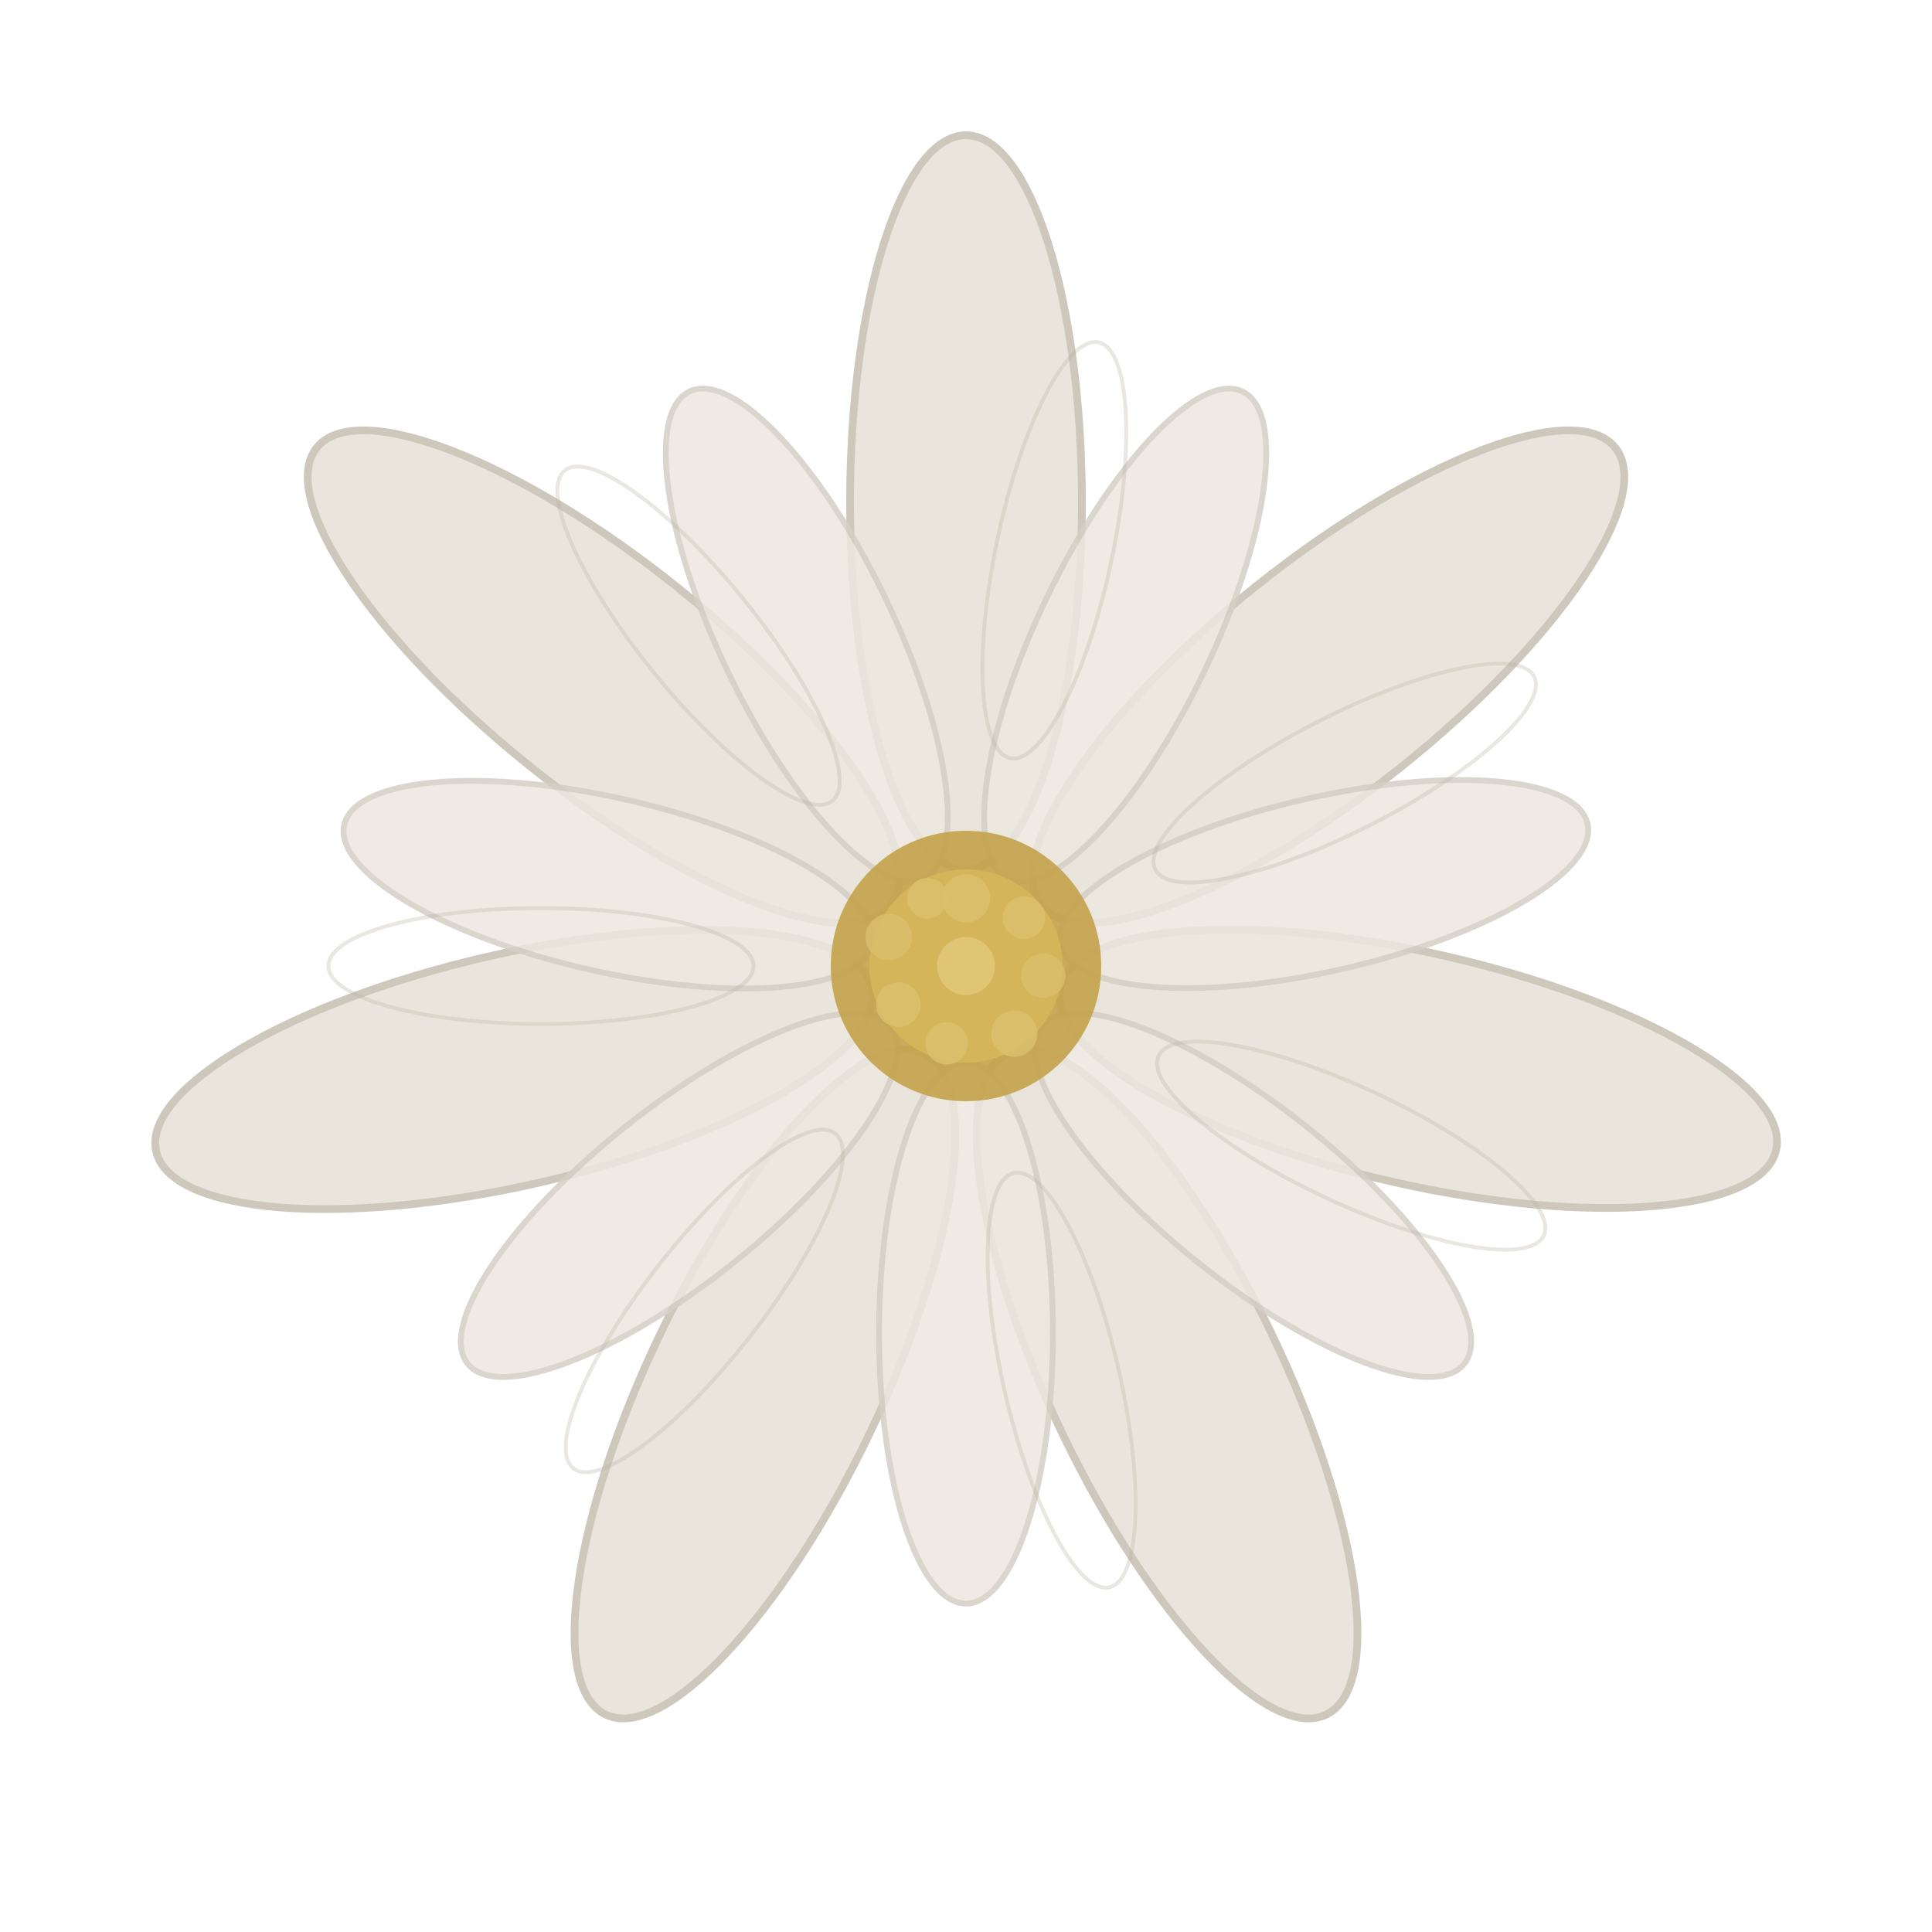
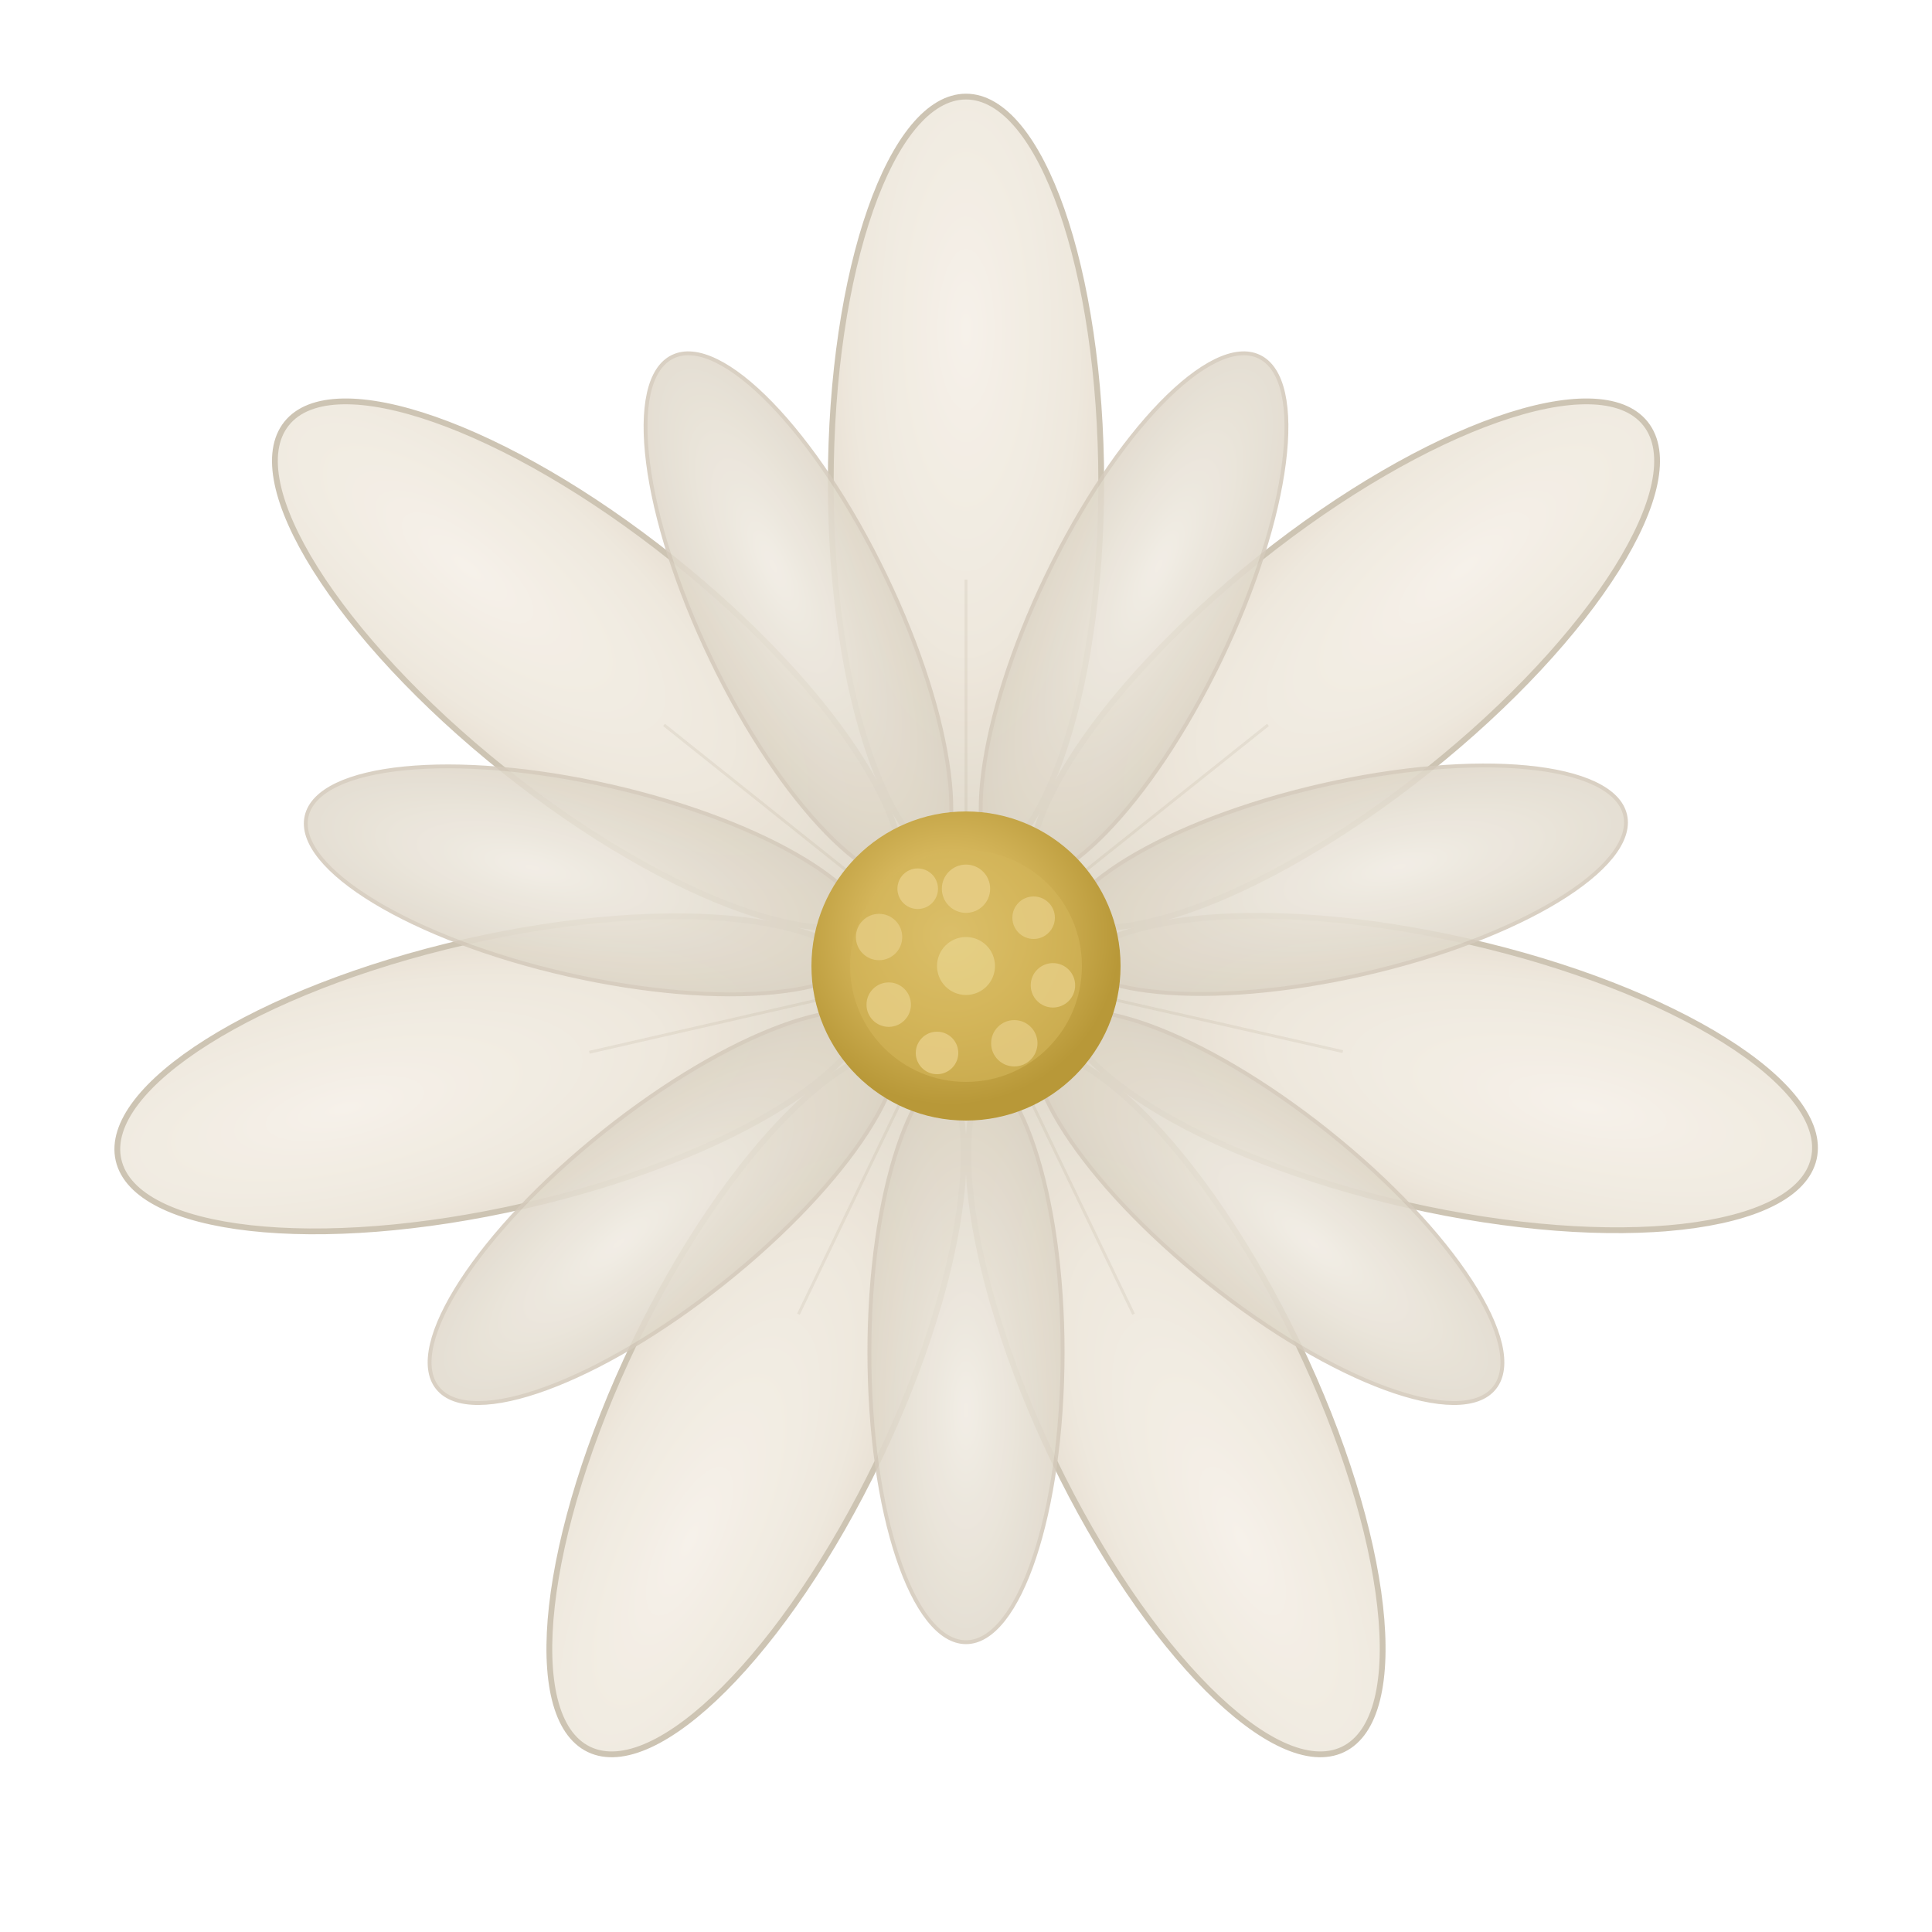
<svg xmlns="http://www.w3.org/2000/svg" viewBox="0 0 200 200" fill="none">
-   <g opacity="0.9">
-     <ellipse cx="100" cy="52" rx="12" ry="38" fill="#e8e2d8" stroke="#c9c1b4" stroke-width="0.8" transform="rotate(0 100 100)" />
-     <ellipse cx="100" cy="52" rx="12" ry="38" fill="#e8e2d8" stroke="#c9c1b4" stroke-width="0.8" transform="rotate(51.4 100 100)" />
-     <ellipse cx="100" cy="52" rx="12" ry="38" fill="#e8e2d8" stroke="#c9c1b4" stroke-width="0.8" transform="rotate(102.8 100 100)" />
-     <ellipse cx="100" cy="52" rx="12" ry="38" fill="#e8e2d8" stroke="#c9c1b4" stroke-width="0.8" transform="rotate(154.3 100 100)" />
-     <ellipse cx="100" cy="52" rx="12" ry="38" fill="#e8e2d8" stroke="#c9c1b4" stroke-width="0.8" transform="rotate(205.7 100 100)" />
-     <ellipse cx="100" cy="52" rx="12" ry="38" fill="#e8e2d8" stroke="#c9c1b4" stroke-width="0.8" transform="rotate(257.1 100 100)" />
-     <ellipse cx="100" cy="52" rx="12" ry="38" fill="#e8e2d8" stroke="#c9c1b4" stroke-width="0.8" transform="rotate(308.6 100 100)" />
+   <defs>
+     <radialGradient id="petalG" cx="50%" cy="30%" r="70%">
+       <stop offset="0%" stop-color="#f5f0e8" />
+       <stop offset="60%" stop-color="#ede6da" />
+       <stop offset="100%" stop-color="#ddd5c6" />
+     </radialGradient>
+     <radialGradient id="petalG2" cx="50%" cy="40%" r="65%">
+       <stop offset="0%" stop-color="#f0ebe2" />
+       <stop offset="100%" stop-color="#d8d0c0" />
+     </radialGradient>
+     <radialGradient id="centerG" cx="45%" cy="40%" r="55%">
+       <stop offset="0%" stop-color="#e5cc80" />
+       <stop offset="50%" stop-color="#d4b55a" />
+       <stop offset="100%" stop-color="#b89838" />
+     </radialGradient>
+   </defs>
+   <g opacity="0.92">
+     <ellipse cx="100" cy="50" rx="14" ry="40" fill="url(#petalG)" stroke="#c9bfad" stroke-width="0.6" transform="rotate(0 100 100)" />
+     <ellipse cx="100" cy="50" rx="14" ry="40" fill="url(#petalG)" stroke="#c9bfad" stroke-width="0.6" transform="rotate(51.4 100 100)" />
+     <ellipse cx="100" cy="50" rx="14" ry="40" fill="url(#petalG)" stroke="#c9bfad" stroke-width="0.6" transform="rotate(102.8 100 100)" />
+     <ellipse cx="100" cy="50" rx="14" ry="40" fill="url(#petalG)" stroke="#c9bfad" stroke-width="0.6" transform="rotate(154.3 100 100)" />
+     <ellipse cx="100" cy="50" rx="14" ry="40" fill="url(#petalG)" stroke="#c9bfad" stroke-width="0.6" transform="rotate(205.7 100 100)" />
+     <ellipse cx="100" cy="50" rx="14" ry="40" fill="url(#petalG)" stroke="#c9bfad" stroke-width="0.6" transform="rotate(257.1 100 100)" />
+     <ellipse cx="100" cy="50" rx="14" ry="40" fill="url(#petalG)" stroke="#c9bfad" stroke-width="0.6" transform="rotate(308.6 100 100)" />
  </g>
-   <g opacity="0.85">
-     <ellipse cx="100" cy="62" rx="9" ry="28" fill="#ece7df" stroke="#d4cec4" stroke-width="0.6" transform="rotate(25.7 100 100)" />
-     <ellipse cx="100" cy="62" rx="9" ry="28" fill="#ece7df" stroke="#d4cec4" stroke-width="0.6" transform="rotate(77.1 100 100)" />
-     <ellipse cx="100" cy="62" rx="9" ry="28" fill="#ece7df" stroke="#d4cec4" stroke-width="0.6" transform="rotate(128.6 100 100)" />
-     <ellipse cx="100" cy="62" rx="9" ry="28" fill="#ece7df" stroke="#d4cec4" stroke-width="0.6" transform="rotate(180 100 100)" />
-     <ellipse cx="100" cy="62" rx="9" ry="28" fill="#ece7df" stroke="#d4cec4" stroke-width="0.6" transform="rotate(231.4 100 100)" />
-     <ellipse cx="100" cy="62" rx="9" ry="28" fill="#ece7df" stroke="#d4cec4" stroke-width="0.6" transform="rotate(282.8 100 100)" />
-     <ellipse cx="100" cy="62" rx="9" ry="28" fill="#ece7df" stroke="#d4cec4" stroke-width="0.6" transform="rotate(334.3 100 100)" />
+   <g opacity="0.88">
+     <ellipse cx="100" cy="60" rx="10" ry="30" fill="url(#petalG2)" stroke="#d4cabb" stroke-width="0.4" transform="rotate(25.7 100 100)" />
+     <ellipse cx="100" cy="60" rx="10" ry="30" fill="url(#petalG2)" stroke="#d4cabb" stroke-width="0.4" transform="rotate(77.1 100 100)" />
+     <ellipse cx="100" cy="60" rx="10" ry="30" fill="url(#petalG2)" stroke="#d4cabb" stroke-width="0.4" transform="rotate(128.6 100 100)" />
+     <ellipse cx="100" cy="60" rx="10" ry="30" fill="url(#petalG2)" stroke="#d4cabb" stroke-width="0.4" transform="rotate(180 100 100)" />
+     <ellipse cx="100" cy="60" rx="10" ry="30" fill="url(#petalG2)" stroke="#d4cabb" stroke-width="0.4" transform="rotate(231.4 100 100)" />
+     <ellipse cx="100" cy="60" rx="10" ry="30" fill="url(#petalG2)" stroke="#d4cabb" stroke-width="0.4" transform="rotate(282.8 100 100)" />
+     <ellipse cx="100" cy="60" rx="10" ry="30" fill="url(#petalG2)" stroke="#d4cabb" stroke-width="0.4" transform="rotate(334.3 100 100)" />
  </g>
-   <g opacity="0.3" stroke="#b8b0a2" stroke-width="0.4" fill="none">
-     <ellipse cx="100" cy="56" rx="6" ry="22" transform="rotate(12 100 100)" />
-     <ellipse cx="100" cy="56" rx="6" ry="22" transform="rotate(63 100 100)" />
-     <ellipse cx="100" cy="56" rx="6" ry="22" transform="rotate(115 100 100)" />
-     <ellipse cx="100" cy="56" rx="6" ry="22" transform="rotate(167 100 100)" />
-     <ellipse cx="100" cy="56" rx="6" ry="22" transform="rotate(218 100 100)" />
-     <ellipse cx="100" cy="56" rx="6" ry="22" transform="rotate(270 100 100)" />
-     <ellipse cx="100" cy="56" rx="6" ry="22" transform="rotate(321 100 100)" />
+   <g opacity="0.15" stroke="#a89880" stroke-width="0.3" fill="none">
+     <line x1="100" y1="100" x2="100" y2="60" transform="rotate(0 100 100)" />
+     <line x1="100" y1="100" x2="100" y2="60" transform="rotate(51.4 100 100)" />
+     <line x1="100" y1="100" x2="100" y2="60" transform="rotate(102.8 100 100)" />
+     <line x1="100" y1="100" x2="100" y2="60" transform="rotate(154.3 100 100)" />
+     <line x1="100" y1="100" x2="100" y2="60" transform="rotate(205.7 100 100)" />
+     <line x1="100" y1="100" x2="100" y2="60" transform="rotate(257.1 100 100)" />
+     <line x1="100" y1="100" x2="100" y2="60" transform="rotate(308.6 100 100)" />
  </g>
-   <circle cx="100" cy="100" r="14" fill="#c4a24a" opacity="0.9" />
-   <circle cx="100" cy="100" r="10" fill="#d4b55a" />
-   <circle cx="100" cy="93" r="2.5" fill="#dbbf6c" opacity="0.9" />
-   <circle cx="106" cy="95" r="2.2" fill="#dbbf6c" opacity="0.85" />
-   <circle cx="108" cy="101" r="2.3" fill="#dbbf6c" opacity="0.8" />
-   <circle cx="105" cy="107" r="2.4" fill="#dbbf6c" opacity="0.85" />
-   <circle cx="98" cy="108" r="2.2" fill="#dbbf6c" opacity="0.9" />
-   <circle cx="93" cy="104" r="2.3" fill="#dbbf6c" opacity="0.85" />
-   <circle cx="92" cy="97" r="2.4" fill="#dbbf6c" opacity="0.8" />
-   <circle cx="96" cy="93" r="2.1" fill="#dbbf6c" opacity="0.9" />
-   <circle cx="100" cy="100" r="3" fill="#e5cc80" opacity="0.7" />
+   <circle cx="100" cy="100" r="16" fill="url(#centerG)" />
+   <circle cx="100" cy="100" r="12" fill="#d4b55a" opacity="0.6" />
+   <circle cx="100" cy="92" r="2.5" fill="#e8d08a" opacity="0.8" />
+   <circle cx="107" cy="95" r="2.2" fill="#e8d08a" opacity="0.7" />
+   <circle cx="109" cy="102" r="2.3" fill="#e8d08a" opacity="0.75" />
+   <circle cx="105" cy="108" r="2.4" fill="#e8d08a" opacity="0.7" />
+   <circle cx="97" cy="109" r="2.2" fill="#e8d08a" opacity="0.8" />
+   <circle cx="92" cy="104" r="2.3" fill="#e8d08a" opacity="0.75" />
+   <circle cx="91" cy="97" r="2.4" fill="#e8d08a" opacity="0.7" />
+   <circle cx="95" cy="92" r="2.1" fill="#e8d08a" opacity="0.8" />
+   <circle cx="100" cy="100" r="3" fill="#f0dfa0" opacity="0.5" />
</svg>
